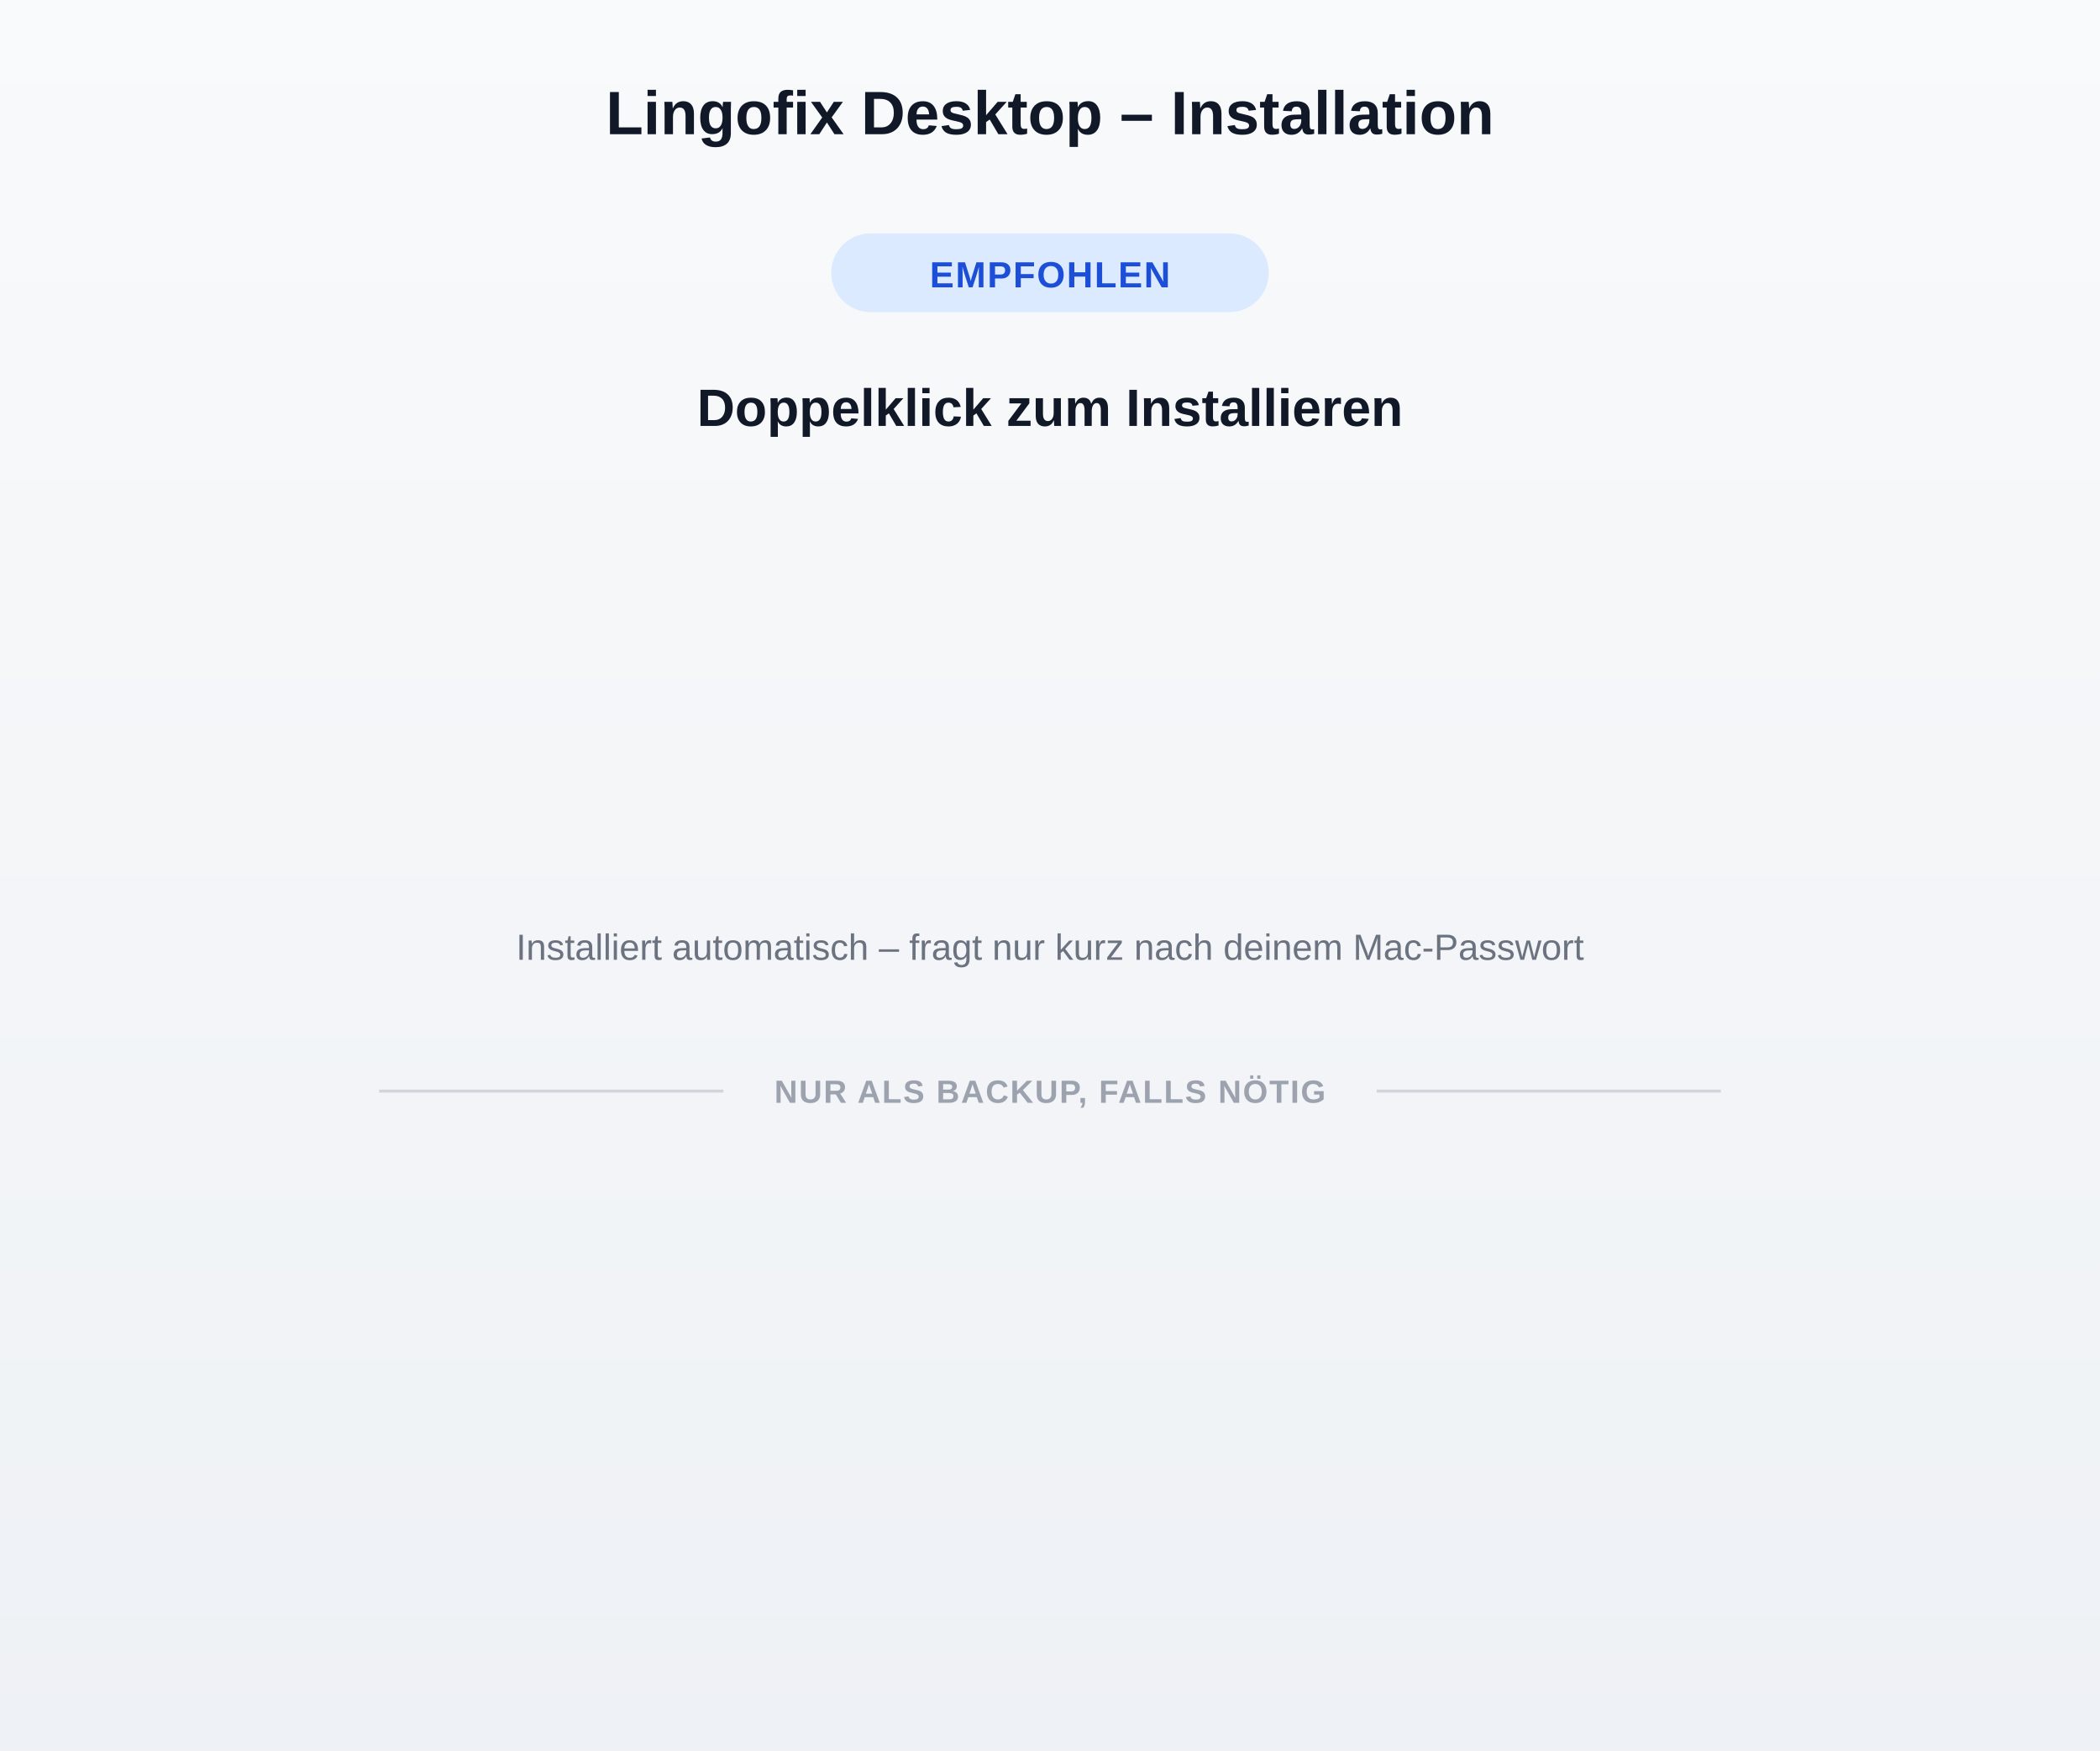
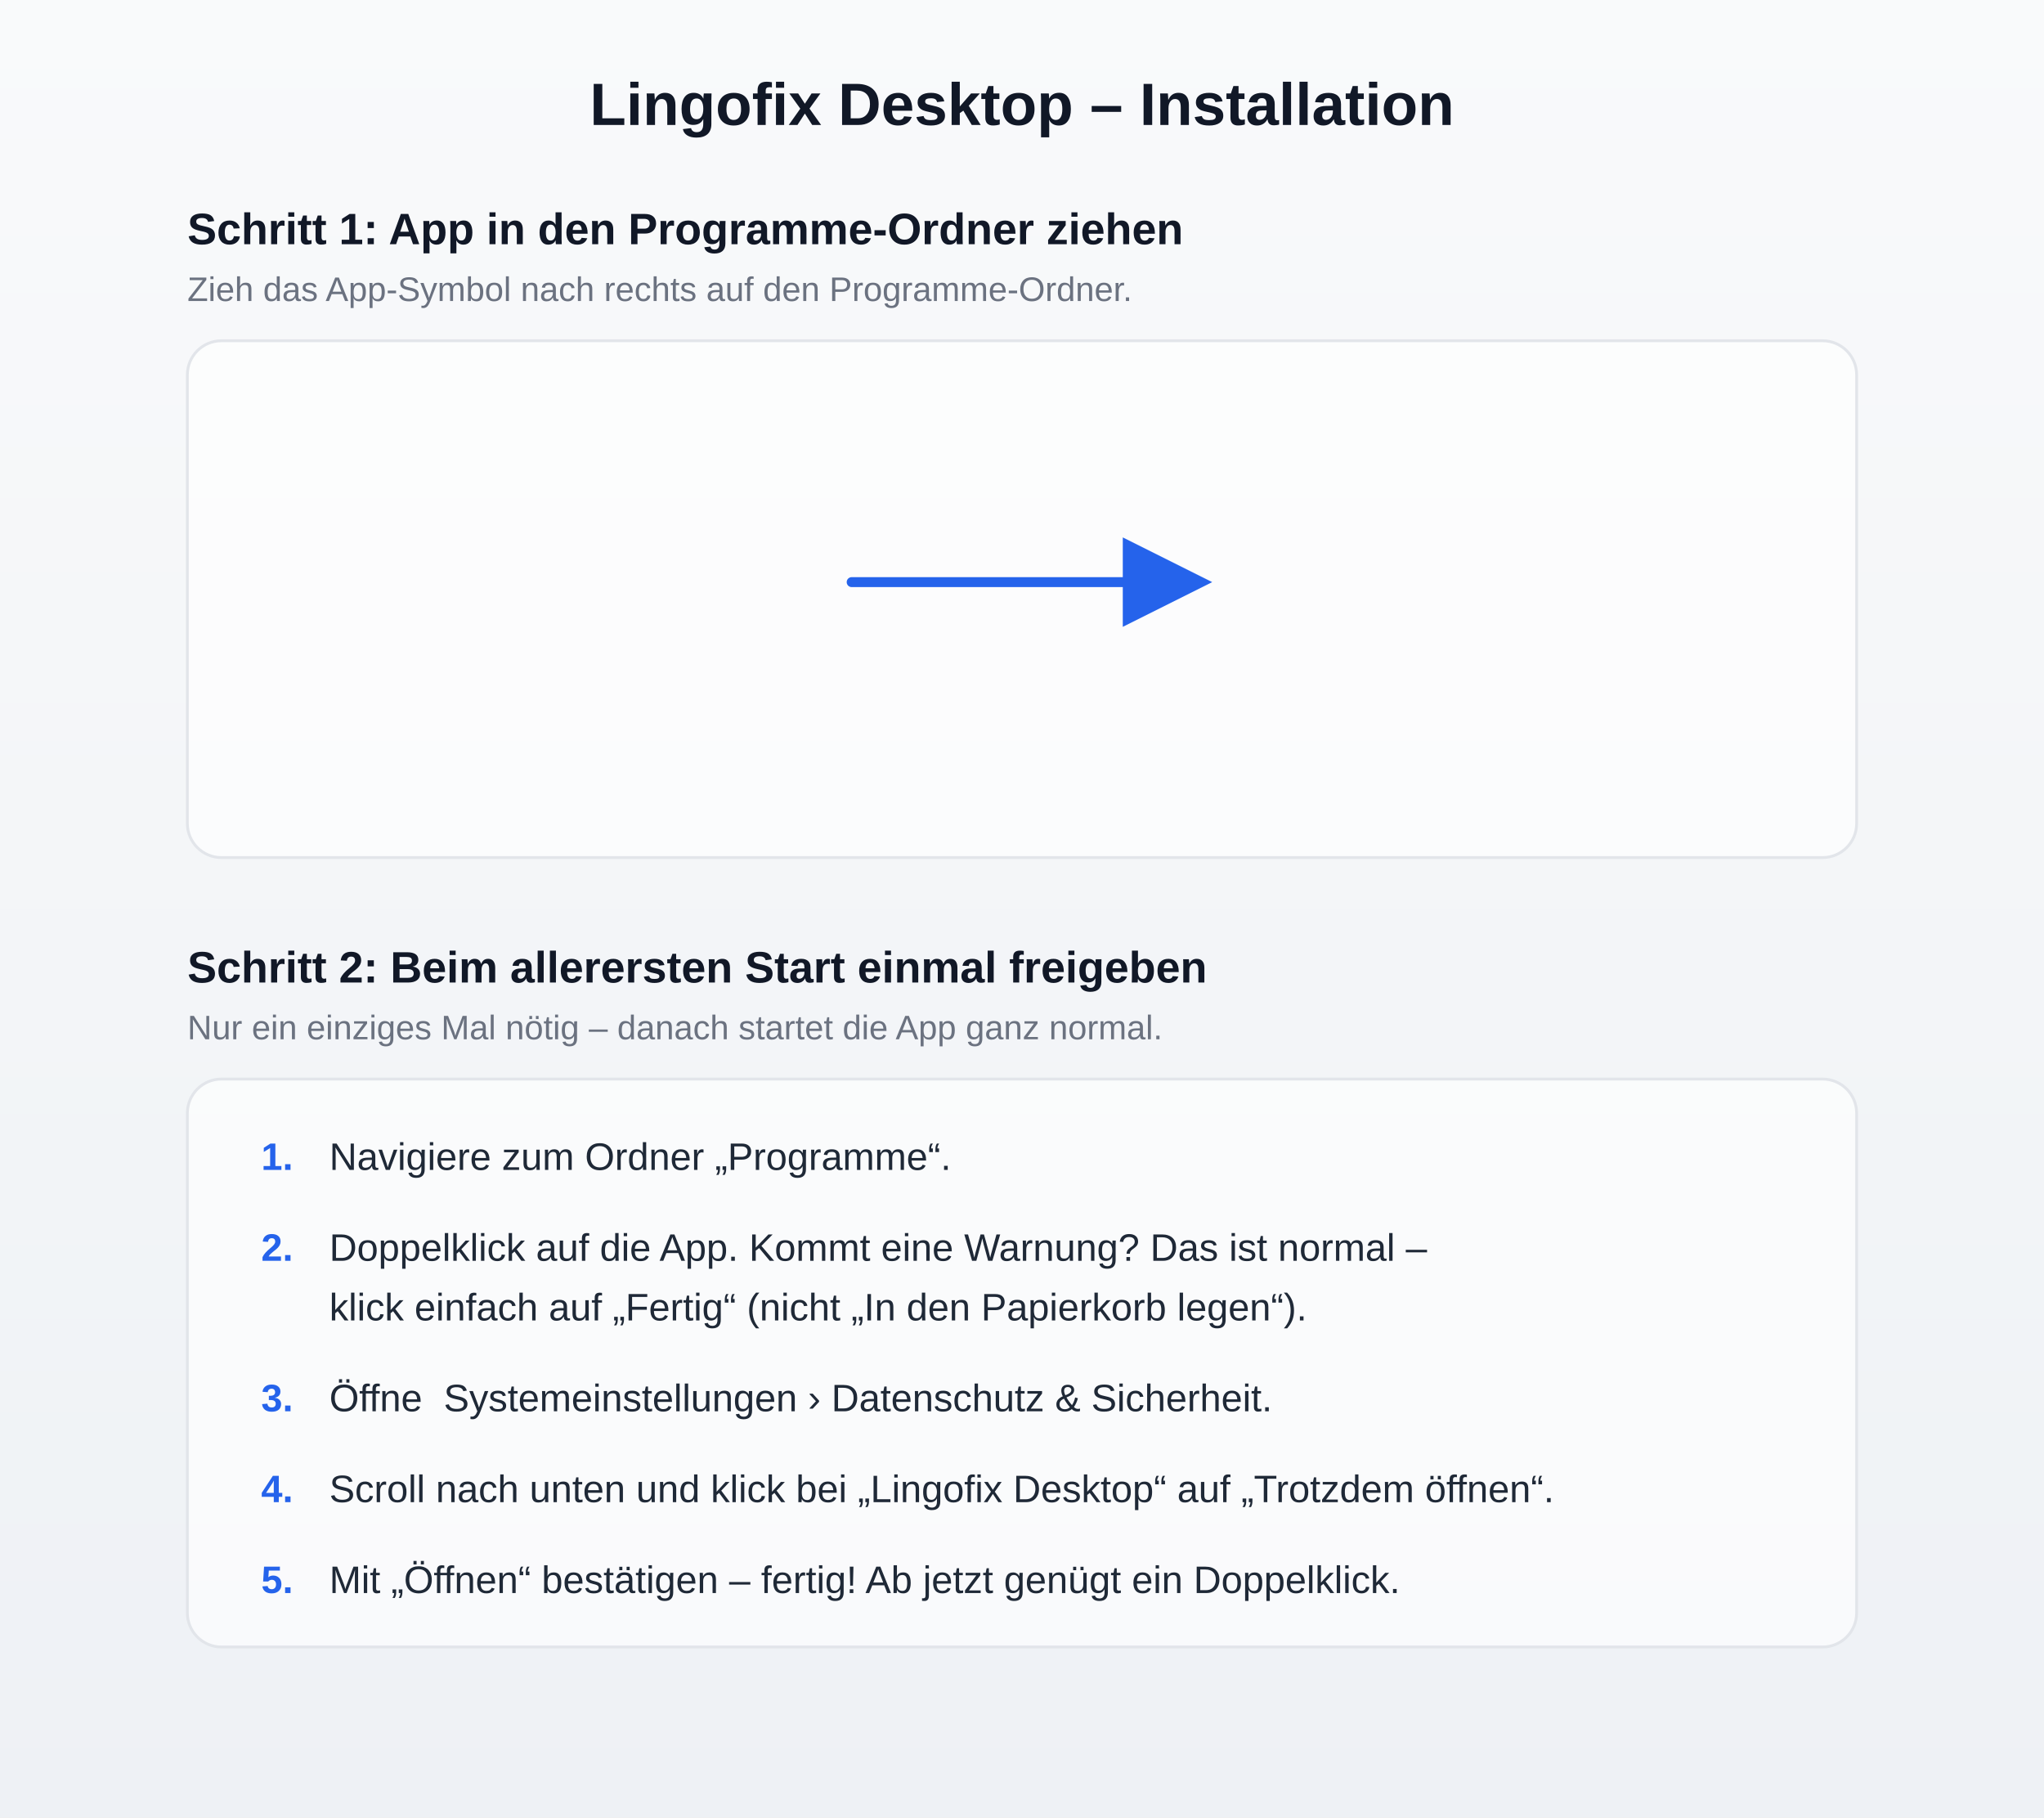
- <svg xmlns="http://www.w3.org/2000/svg" width="720" height="600" viewBox="0 0 720 600">
+ <svg xmlns="http://www.w3.org/2000/svg" width="720" height="640" viewBox="0 0 720 640">
  <defs>
    <linearGradient id="bg" x1="0" y1="0" x2="0" y2="1">
      <stop offset="0" stop-color="#f9fafb" />
      <stop offset="1" stop-color="#eef1f5" />
    </linearGradient>
+     <marker id="arrow" markerWidth="10" markerHeight="10" refX="7" refY="4.5" orient="auto">
+       <path d="M0,0 L9,4.5 L0,9 Z" fill="#2563eb" />
+     </marker>
  </defs>
-   <rect width="720" height="600" fill="url(#bg)" />
-   <text x="360" y="46" text-anchor="middle" font-family="-apple-system, Helvetica Neue, Arial" font-size="21" font-weight="600" fill="#111827">Lingofix Desktop – Installation</text>
-   <rect x="285" y="80" width="150" height="27" rx="13.5" fill="#dbeafe" />
-   <text x="360" y="98.5" text-anchor="middle" font-family="-apple-system, Helvetica Neue, Arial" font-size="12.5" font-weight="700" fill="#1d4ed8" letter-spacing="0.5">EMPFOHLEN</text>
-   <text x="360" y="146" text-anchor="middle" font-family="-apple-system, Helvetica Neue, Arial" font-size="18" font-weight="700" fill="#111827">Doppelklick zum Installieren</text>
-   <text x="360" y="329" text-anchor="middle" font-family="-apple-system, Helvetica Neue, Arial" font-size="12.5" fill="#6b7280">Installiert automatisch – fragt nur kurz nach deinem Mac-Passwort</text>
-   <line x1="130" y1="374" x2="248" y2="374" stroke="#d1d5db" stroke-width="1" />
-   <line x1="472" y1="374" x2="590" y2="374" stroke="#d1d5db" stroke-width="1" />
-   <text x="360" y="378" text-anchor="middle" font-family="-apple-system, Helvetica Neue, Arial" font-size="11" font-weight="600" fill="#9ca3af" letter-spacing="0.5">NUR ALS BACKUP, FALLS NÖTIG</text>
+   <rect width="720" height="640" fill="url(#bg)" />
+   <text x="360" y="44" text-anchor="middle" font-family="-apple-system, Helvetica Neue, Arial" font-size="21" font-weight="600" fill="#111827">Lingofix Desktop – Installation</text>
+   <text x="66" y="86" font-family="-apple-system, Helvetica Neue, Arial" font-size="15.5" font-weight="700" fill="#111827">Schritt 1: App in den Programme-Ordner ziehen</text>
+   <text x="66" y="106" font-family="-apple-system, Helvetica Neue, Arial" font-size="12" fill="#6b7280">Zieh das App-Symbol nach rechts auf den Programme-Ordner.</text>
+   <rect x="66" y="120" width="588" height="182" rx="12" fill="#ffffff" fill-opacity="0.65" stroke="#e2e5ea" stroke-width="1" />
+   <path d="M 300 205 L 420 205" stroke="#2563eb" stroke-width="3.5" fill="none" stroke-linecap="round" marker-end="url(#arrow)" />
+   <text x="66" y="346" font-family="-apple-system, Helvetica Neue, Arial" font-size="15.5" font-weight="700" fill="#111827">Schritt 2: Beim allerersten Start einmal freigeben</text>
+   <text x="66" y="366" font-family="-apple-system, Helvetica Neue, Arial" font-size="12" fill="#6b7280">Nur ein einziges Mal nötig – danach startet die App ganz normal.</text>
+   <rect x="66" y="380" width="588" height="200" rx="12" fill="#ffffff" fill-opacity="0.65" stroke="#e2e5ea" stroke-width="1" />
+   <text x="92" y="412" font-family="-apple-system, Helvetica Neue, Arial" font-size="13.5" font-weight="700" fill="#2563eb">1.</text>
+   <text x="116" y="412" font-family="-apple-system, Helvetica Neue, Arial" font-size="13.5" fill="#1f2937">Navigiere zum Ordner „Programme“.</text>
+   <text x="92" y="444" font-family="-apple-system, Helvetica Neue, Arial" font-size="13.5" font-weight="700" fill="#2563eb">2.</text>
+   <text x="116" y="444" font-family="-apple-system, Helvetica Neue, Arial" font-size="13.5" fill="#1f2937">Doppelklick auf die App. Kommt eine Warnung? Das ist normal –</text>
+   <text x="116" y="465" font-family="-apple-system, Helvetica Neue, Arial" font-size="13.5" fill="#1f2937">klick einfach auf „Fertig“ (nicht „In den Papierkorb legen“).</text>
+   <text x="92" y="497" font-family="-apple-system, Helvetica Neue, Arial" font-size="13.5" font-weight="700" fill="#2563eb">3.</text>
+   <text x="116" y="497" font-family="-apple-system, Helvetica Neue, Arial" font-size="13.5" fill="#1f2937">Öffne  Systemeinstellungen › Datenschutz &amp; Sicherheit.</text>
+   <text x="92" y="529" font-family="-apple-system, Helvetica Neue, Arial" font-size="13.5" font-weight="700" fill="#2563eb">4.</text>
+   <text x="116" y="529" font-family="-apple-system, Helvetica Neue, Arial" font-size="13.5" fill="#1f2937">Scroll nach unten und klick bei „Lingofix Desktop“ auf „Trotzdem öffnen“.</text>
+   <text x="92" y="561" font-family="-apple-system, Helvetica Neue, Arial" font-size="13.5" font-weight="700" fill="#2563eb">5.</text>
+   <text x="116" y="561" font-family="-apple-system, Helvetica Neue, Arial" font-size="13.5" fill="#1f2937">Mit „Öffnen“ bestätigen – fertig! Ab jetzt genügt ein Doppelklick.</text>
</svg>
